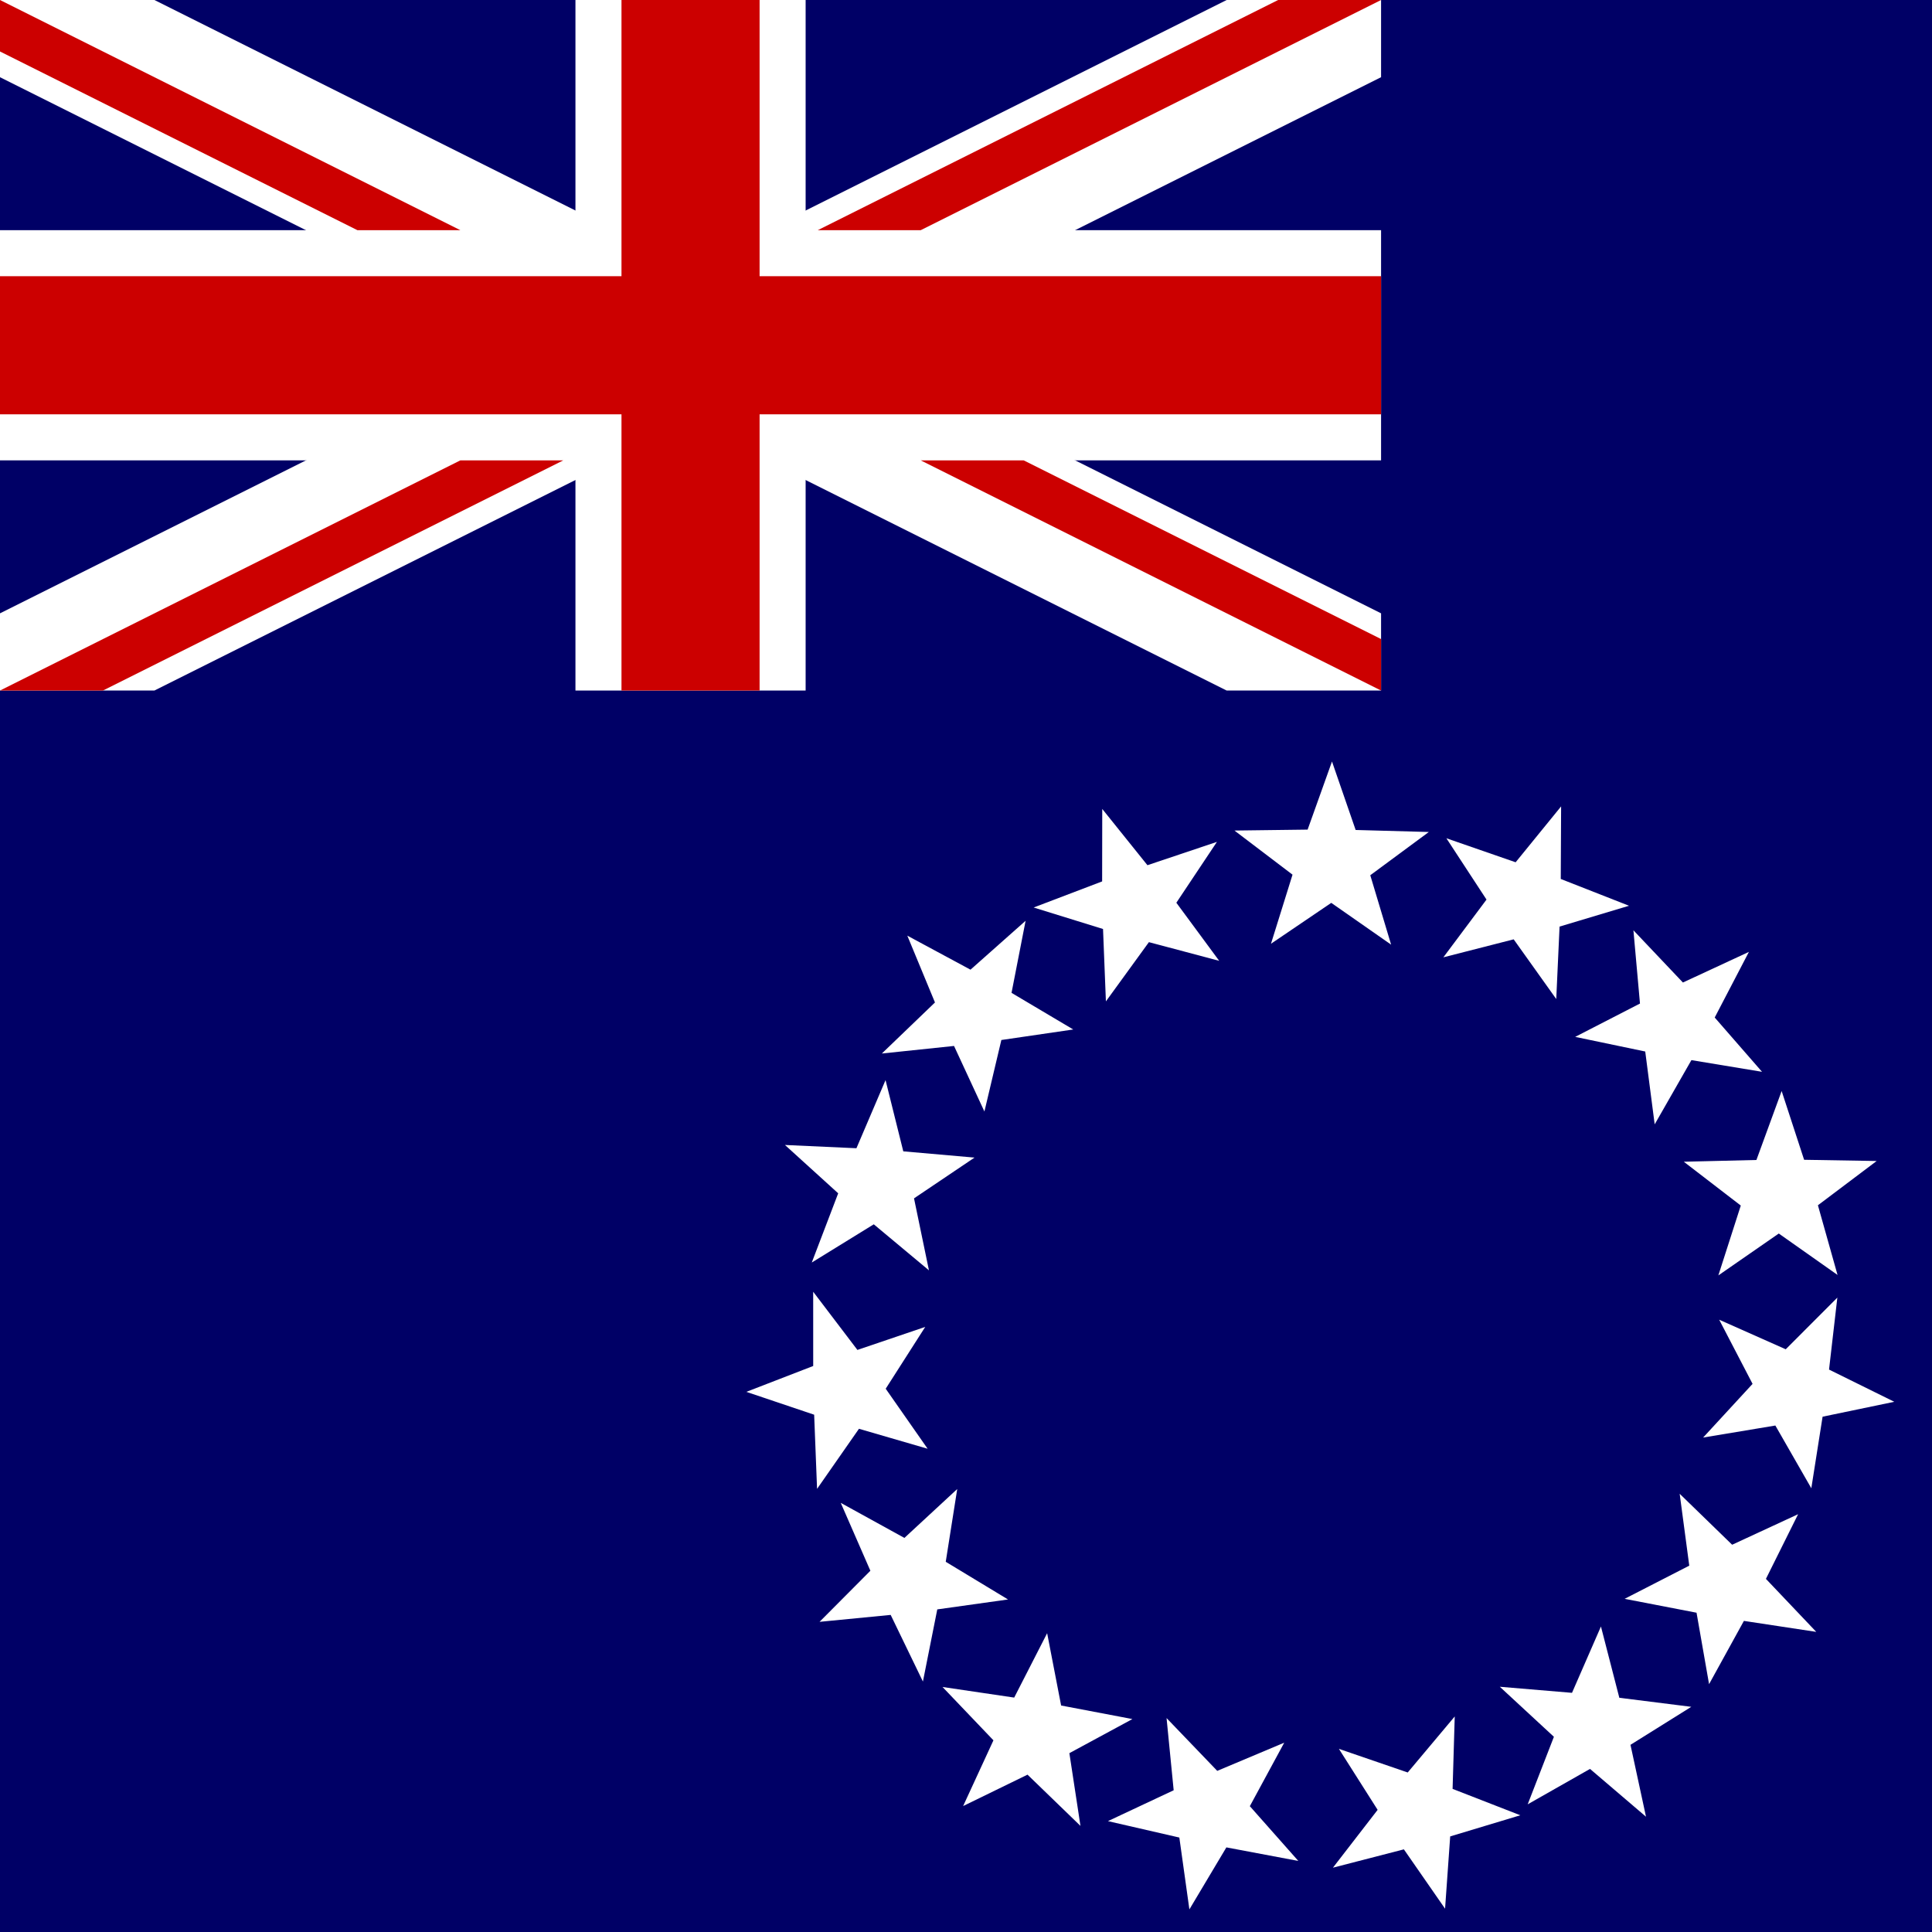
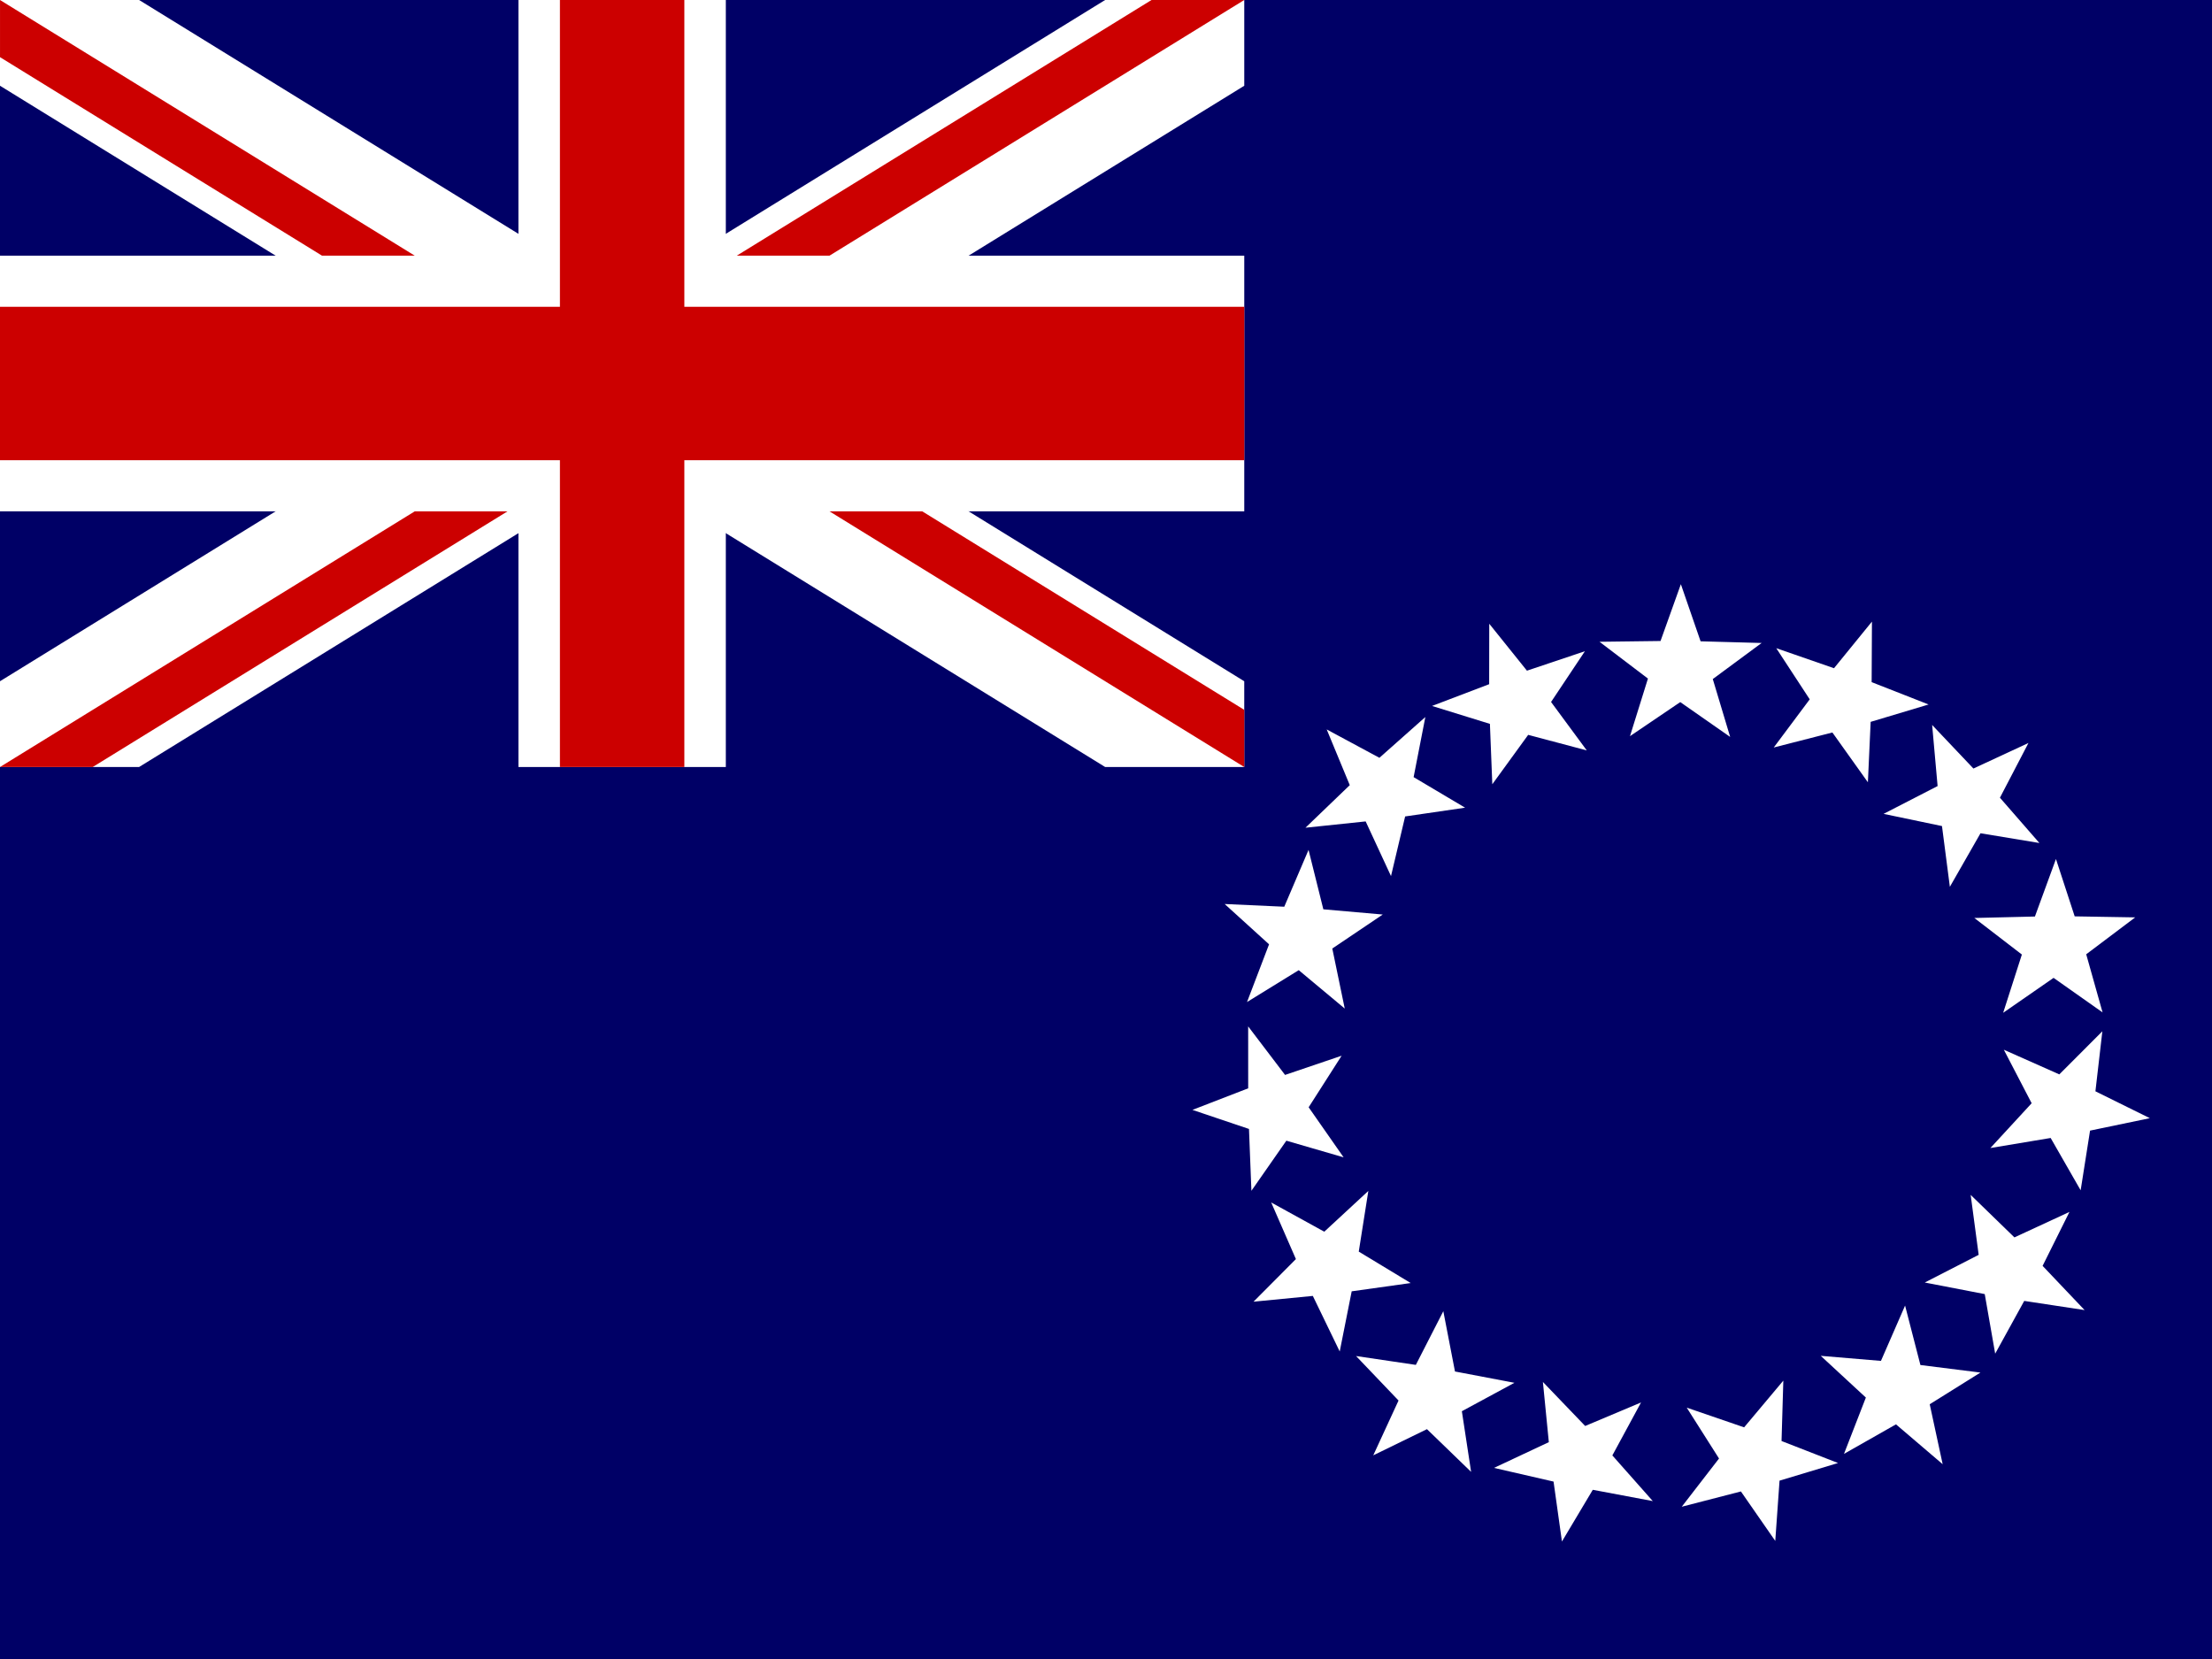
- <svg xmlns="http://www.w3.org/2000/svg" height="512" width="512">
-   <path fill="#006" d="M0 0h512v512H0z" />
+ <svg xmlns="http://www.w3.org/2000/svg" height="480" width="640">
+   <path fill="#006" d="M0 0h640v480H0z" />
  <g stroke-width="1pt">
-     <path d="M0 0v20.46L325.08 183H366v-20.46L40.92 0H0zm366 0v20.46L40.92 183H0v-20.46L325.08 0H366z" fill="#fff" />
-     <path d="M152.5 0v183h61V0h-61zM0 61v61h366V61H0z" fill="#fff" />
-     <path d="M0 73.2v36.6h366V73.2H0zM164.7 0v183h36.6V0h-36.6zM0 183l122-61h27.28l-122 61H0zM0 0l122 61H94.72L0 13.64V0zm216.72 61l122-61H366L244 61h-27.28zM366 183l-122-61h27.28L366 169.36V183z" fill="#c00" />
+     <path d="M0 0v24.81l319.75 197.106H360v-24.81L40.25 0H.002zm360.004 0v24.81L40.246 221.917H0v-24.814L319.75-.003H360z" fill="#fff" />
+     <path d="M150.003 0v221.92h60V0h-60zM0 73.973v73.973h360.004V73.973H0z" fill="#fff" />
+     <path d="M0 88.766v44.384h360.004V88.766H0zM162.003 0v221.92h36V0h-36zM0 221.92l120.004-73.974h26.833l-120.004 73.97H-.003zM0 0l120.004 73.973H93.17L.004 16.54V0zm213.172 73.973L333.168 0H360L239.998 73.973h-26.833zm146.832 147.95L240 147.948h26.833L360 205.38v16.542z" fill="#c00" />
  </g>
  <g fill-rule="evenodd" fill="#fff">
-     <path d="M336.822 250.103l5.71-18.307-15.39-11.693 19.39-.247 6.46-18.053 6.27 18.15 19.392.533-15.516 11.463 5.522 18.39-15.86-11.07M382.506 253.7L393.94 238.4l-10.633-16.252 18.35 6.364 12.054-14.81-.094 19.233 18.093 7.1-18.41 5.52-.878 19.202-11.28-15.822M293.076 265.378l-.762-19.185-18.39-5.694 18.153-6.915.03-19.206 11.976 14.91 18.416-6.183-10.754 16.13 11.353 15.392-18.625-4.946M260.88 294.564l-8.053-17.376-19.127 2.004 14.078-13.528-7.332-17.707 16.748 9.017 14.6-12.957-3.728 19.1 16.358 9.707-19.054 2.786M246.18 336.653l-14.618-12.198-16.433 10.127 7-18.342-14.107-12.81 18.942.864 7.714-18.054 4.703 18.877 18.88 1.657-16.036 10.802M245.83 383.933l-18.195-5.29-11.105 15.923-.77-19.654-17.97-6.058 17.718-6.852-.005-19.677 11.72 15.42 17.973-6.1-10.475 16.382M267.137 423.876l-18.75 2.63-3.804 19.12-8.545-17.658-18.848 1.834 13.47-13.537-7.855-17.993 16.87 9.292 14.002-12.955-3.045 19.28M300.1 455.57l-16.704 9.035 2.938 19.275-14.03-13.578-17.065 8.32 8.032-17.42-13.495-14.136 18.995 2.812 8.732-17.062 3.705 19.162M340.334 461.83l-9.115 16.827 12.85 14.51-19.067-3.59-9.802 16.433-2.664-19.042-18.92-4.35 17.42-8.18-1.886-19.13 13.432 13.99M385.52 454.88l-.568 19.194 17.952 6.99-18.588 5.604-1.358 19.156-10.915-15.727-18.8 4.857 11.844-15.324-10.26-16.162 18.235 6.257M432.873 246.535l13.118 13.842 17.487-8.116-9.062 17.39 12.54 14.39-18.714-3.096-9.734 17.02-2.504-19.305-18.562-3.878 17.17-8.833M472.154 289.13l5.955 18.225 19.225.323-15.567 11.73 5.2 18.466-15.57-10.977-16.017 11.1 5.946-18.513-15.102-11.615 19.246-.464M486.917 343.88l-2.204 19.07 17.29 8.538-18.998 3.952-2.987 18.965-9.532-16.626-19.143 3.188 13.106-14.227-8.844-17.002 17.633 7.835M476.518 401.278l-8.53 17.14 13.34 14.046-19.177-2.91-9.23 16.767-3.32-18.935-19.056-3.68 17.128-8.79-2.542-19.05 13.904 13.505M448.21 452.325l-16.116 10.07 4.114 19.054-14.835-12.668-16.52 9.382 6.948-17.895-14.334-13.258 19.13 1.608 7.67-17.58 4.872 18.892" />
+     <path d="M471.6 213l5.2-16.668-14.013-10.647 17.655-.224 5.883-16.437 5.708 16.527 17.657.484-14.128 10.438 5.028 16.744-14.44-10.078M513.2 216.274l10.408-13.934-9.68-14.798 16.706 5.795 10.977-13.484-.086 17.512 16.474 6.463-16.76 5.026-.8 17.485-10.272-14.408M431.77 226.907l-.693-17.47-16.746-5.183 16.53-6.296.027-17.487 10.905 13.578 16.77-5.63-9.793 14.685 10.336 14.016-16.956-4.503M402.46 253.484l-7.332-15.822-17.415 1.824 12.818-12.317-6.675-16.123 15.25 8.21 13.292-11.798-3.394 17.39 14.894 8.84-17.348 2.535M389.076 291.806l-13.31-11.106-14.964 9.22 6.375-16.7-12.845-11.664 17.247.787 7.023-16.44 4.283 17.19 17.19 1.508-14.6 9.836M388.75 334.854l-16.568-4.817-10.11 14.498-.703-17.895-16.36-5.516 16.13-6.24-.004-17.916 10.672 14.04 16.364-5.554-9.538 14.917M408.16 371.223l-17.074 2.394-3.463 17.41-7.78-16.078-17.162 1.67 12.265-12.328-7.15-16.382 15.36 8.46 12.748-11.796-2.772 17.556M438.17 400.085l-15.208 8.226 2.676 17.55-12.775-12.362-15.537 7.577 7.314-15.863-12.288-12.87 17.295 2.56 7.95-15.535 3.374 17.447M474.803 405.778l-8.3 15.322 11.7 13.21-17.36-3.266-8.924 14.962-2.428-17.338-17.226-3.962 15.86-7.448-1.716-17.417 12.23 12.738M515.972 399.456l-.517 17.475 16.345 6.365-16.924 5.103-1.237 17.442-9.94-14.32-17.116 4.423 10.783-13.952-9.342-14.716 16.604 5.698M559.028 209.756l11.944 12.604 15.92-7.39-8.25 15.835 11.418 13.102-17.04-2.82-8.864 15.496-2.28-17.577-16.9-3.53 15.632-8.043M594.852 248.537l5.42 16.595 17.507.293-14.174 10.68 4.734 16.815-14.176-9.994-14.585 10.107 5.412-16.857-13.75-10.576 17.524-.422M608.277 298.384l-2.006 17.364 15.742 7.775-17.296 3.598-2.72 17.27-8.68-15.14-17.43 2.904L587.82 319.2l-8.05-15.48 16.054 7.133M598.755 350.648l-7.767 15.607 12.148 12.79-17.462-2.652-8.406 15.268-3.02-17.24-17.353-3.35 15.596-8.006-2.314-17.345 12.66 12.296M573.003 397.124l-14.675 9.17 3.747 17.348-13.508-11.534-15.043 8.542 6.328-16.293-13.053-12.072 17.417 1.465 6.983-16.006 4.437 17.2" />
  </g>
</svg>
